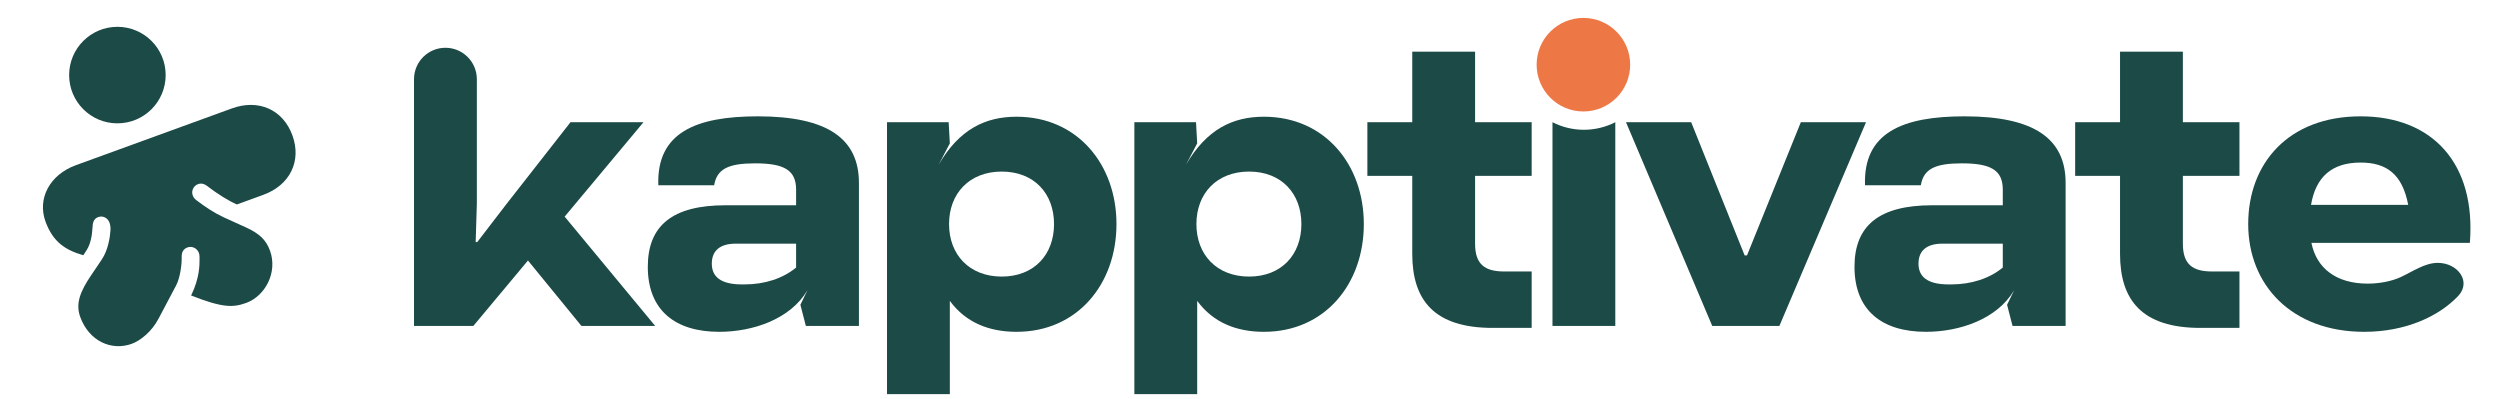
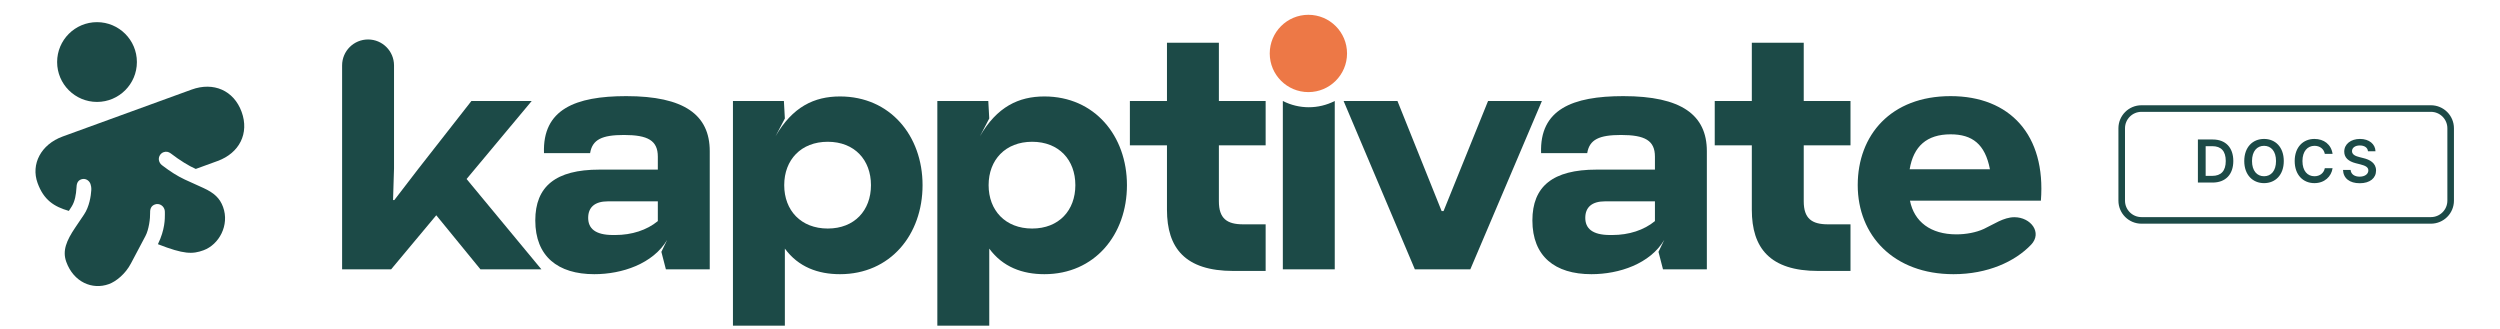
- <svg xmlns="http://www.w3.org/2000/svg" width="628" height="100" viewBox="0 0 628 100" fill="none">
+ <svg xmlns="http://www.w3.org/2000/svg" width="760" height="100" viewBox="0 0 760 100" fill="none">
  <path d="M164.584 81.876L141.841 54.417L161.643 30.699H143.311L127.136 51.367L119.881 60.815H119.489L119.783 51.17V19.892C119.783 15.533 116.25 12 111.892 12C107.533 12 104 15.533 104 19.892V81.876H118.901L132.625 65.44L146.056 81.876H164.584Z" fill="#1C4A47" />
  <path d="M190.373 29.223C174.884 29.223 164.884 33.258 165.374 46.544H179.393C180.079 42.411 183.02 41.033 189.687 41.033C196.941 41.033 199.98 42.706 199.98 47.627V51.563H182.236C168.904 51.563 162.728 56.681 162.728 67.015C162.728 77.939 169.59 83.352 180.668 83.352C189.098 83.352 198.509 80.203 202.823 72.92L201.058 76.561L202.431 81.876H215.763V45.954C215.763 34.931 208.019 29.223 190.373 29.223ZM186.353 71.443C180.864 71.443 178.805 69.377 178.805 66.227C178.805 62.98 180.864 61.208 184.785 61.208H199.98V67.212C196.647 69.967 192.039 71.443 187.04 71.443H186.353Z" fill="#1C4A47" />
  <path d="M255.361 29.321C247.519 29.321 240.951 32.471 235.755 41.426L238.598 36.014L238.304 30.699H222.815V99H238.598V75.577C242.715 81.187 248.695 83.352 255.361 83.352C270.654 83.352 280.458 71.345 280.458 56.287C280.458 41.328 270.654 29.321 255.361 29.321ZM251.636 69.475C243.499 69.475 238.402 63.964 238.402 56.287C238.402 48.611 243.499 43.099 251.636 43.099C259.773 43.099 264.773 48.611 264.773 56.287C264.773 63.964 259.773 69.475 251.636 69.475Z" fill="#1C4A47" />
  <path d="M317.497 29.321C309.655 29.321 303.086 32.471 297.891 41.426L300.734 36.014L300.44 30.699H284.95V99H300.734V75.577C304.851 81.187 310.831 83.352 317.497 83.352C332.79 83.352 342.594 71.345 342.594 56.287C342.594 41.328 332.79 29.321 317.497 29.321ZM313.772 69.475C305.635 69.475 300.538 63.964 300.538 56.287C300.538 48.611 305.635 43.099 313.772 43.099C321.909 43.099 326.908 48.611 326.908 56.287C326.908 63.964 321.909 69.475 313.772 69.475Z" fill="#1C4A47" />
  <path d="M384.756 44.182V30.699H370.541V12.984H354.758V30.699H343.484V44.182H354.758V63.767C354.758 75.38 360.248 82.368 374.953 82.368H384.756V68.196H377.894C372.992 68.196 370.541 66.424 370.541 61.208V44.182H384.756Z" fill="#1C4A47" />
  <path d="M389.982 81.876H405.765V30.699C400.81 33.236 394.937 33.236 389.982 30.699V81.876Z" fill="#1C4A47" />
  <path d="M430.117 81.876H446.979L468.742 30.699H452.371L438.842 64.161H438.254L424.824 30.699H408.452L430.117 81.876Z" fill="#1C4A47" />
  <path d="M493.492 29.223C478.003 29.223 468.004 33.258 468.494 46.544H482.513C483.199 42.411 486.14 41.033 492.806 41.033C500.061 41.033 503.1 42.706 503.1 47.627V51.563H485.356C472.023 51.563 465.847 56.681 465.847 67.015C465.847 77.939 472.709 83.352 483.787 83.352C492.218 83.352 501.629 80.203 505.942 72.92L504.178 76.561L505.55 81.876H518.883V45.954C518.883 34.931 511.138 29.223 493.492 29.223ZM489.473 71.443C483.983 71.443 481.925 69.377 481.925 66.227C481.925 62.98 483.983 61.208 487.905 61.208H503.1V67.212C499.766 69.967 495.159 71.443 490.159 71.443H489.473Z" fill="#1C4A47" />
  <path d="M562.551 44.182V30.699H548.336V12.984H532.553V30.699H521.279V44.182H532.553V63.767C532.553 75.38 538.043 82.368 552.748 82.368H562.551V68.196H555.689C550.787 68.196 548.336 66.424 548.336 61.208V44.182H562.551Z" fill="#1C4A47" />
  <path d="M580.63 61.011H620.431C622 41.033 611.02 29.223 592.982 29.223C574.846 29.223 564.749 41.033 564.749 56.287C564.749 71.542 575.631 83.352 593.865 83.352C604.253 83.352 612.595 79.505 617.468 74.375C620.922 70.738 617.386 66.031 612.37 66.031C609.12 66.031 606.075 68.2 603.129 69.574C600.712 70.701 597.602 71.247 594.747 71.247C586.904 71.247 581.905 67.408 580.63 61.011ZM592.982 40.836C599.551 40.836 603.472 43.788 604.942 51.465H580.532C581.709 44.477 585.728 40.836 592.982 40.836Z" fill="#1C4A47" />
  <path d="M11.425 55.64C13.305 60.805 16.413 62.812 20.93 64.116L21.811 62.749C22.773 61.211 23.139 59.08 23.241 57.141C23.283 56.079 23.451 54.972 24.668 54.529C25.886 54.086 27.093 54.788 27.505 55.922C27.643 56.3 27.803 57.002 27.754 57.781C27.659 59.48 27.171 62.843 25.526 65.249L22.932 69.094C20.146 73.199 18.929 76.257 20.152 79.616C22.383 85.746 28.034 88.207 33.115 86.358C35.256 85.579 38.134 83.295 39.813 80.068L44.208 71.764C45.257 69.813 45.688 66.422 45.638 64.586C45.607 63.456 45.992 62.555 47.084 62.158C48.26 61.73 49.535 62.359 49.978 63.577C50.146 64.039 50.135 64.661 50.123 65.284C50.112 66.429 50.19 69.777 48.007 74.233C55.938 77.338 58.537 77.295 61.855 76.088C66.599 74.361 69.816 68.435 67.814 62.934C66.836 60.247 65.11 58.64 61.803 57.133L56.164 54.573C53.873 53.505 51.628 52.04 49.52 50.429C49.001 50.048 48.653 49.746 48.408 49.074C47.996 47.941 48.625 46.665 49.717 46.268C50.515 45.977 51.24 46.142 51.889 46.618C54.662 48.748 57.422 50.454 59.511 51.358L66.145 48.943C72.779 46.528 75.824 40.522 73.455 34.014C71.071 27.464 64.878 24.82 58.244 27.235L19.068 41.493C12.433 43.908 9.347 49.929 11.425 55.64Z" fill="#1C4A47" />
  <circle cx="29.491" cy="18.86" r="12.124" fill="#1C4A47" />
  <circle cx="397.75" cy="16.25" r="11.75" fill="#ED7846" />
+   <rect x="645" y="33" width="100" height="34" rx="6" stroke="#1C4A47" stroke-width="2" fill="none" />
+   <text x="695" y="55.5" font-family="Geist, ui-sans-serif, system-ui, -apple-system, sans-serif" font-size="18" font-weight="600" letter-spacing="1.5" text-anchor="middle" fill="#1C4A47">DOCS</text>
</svg>
